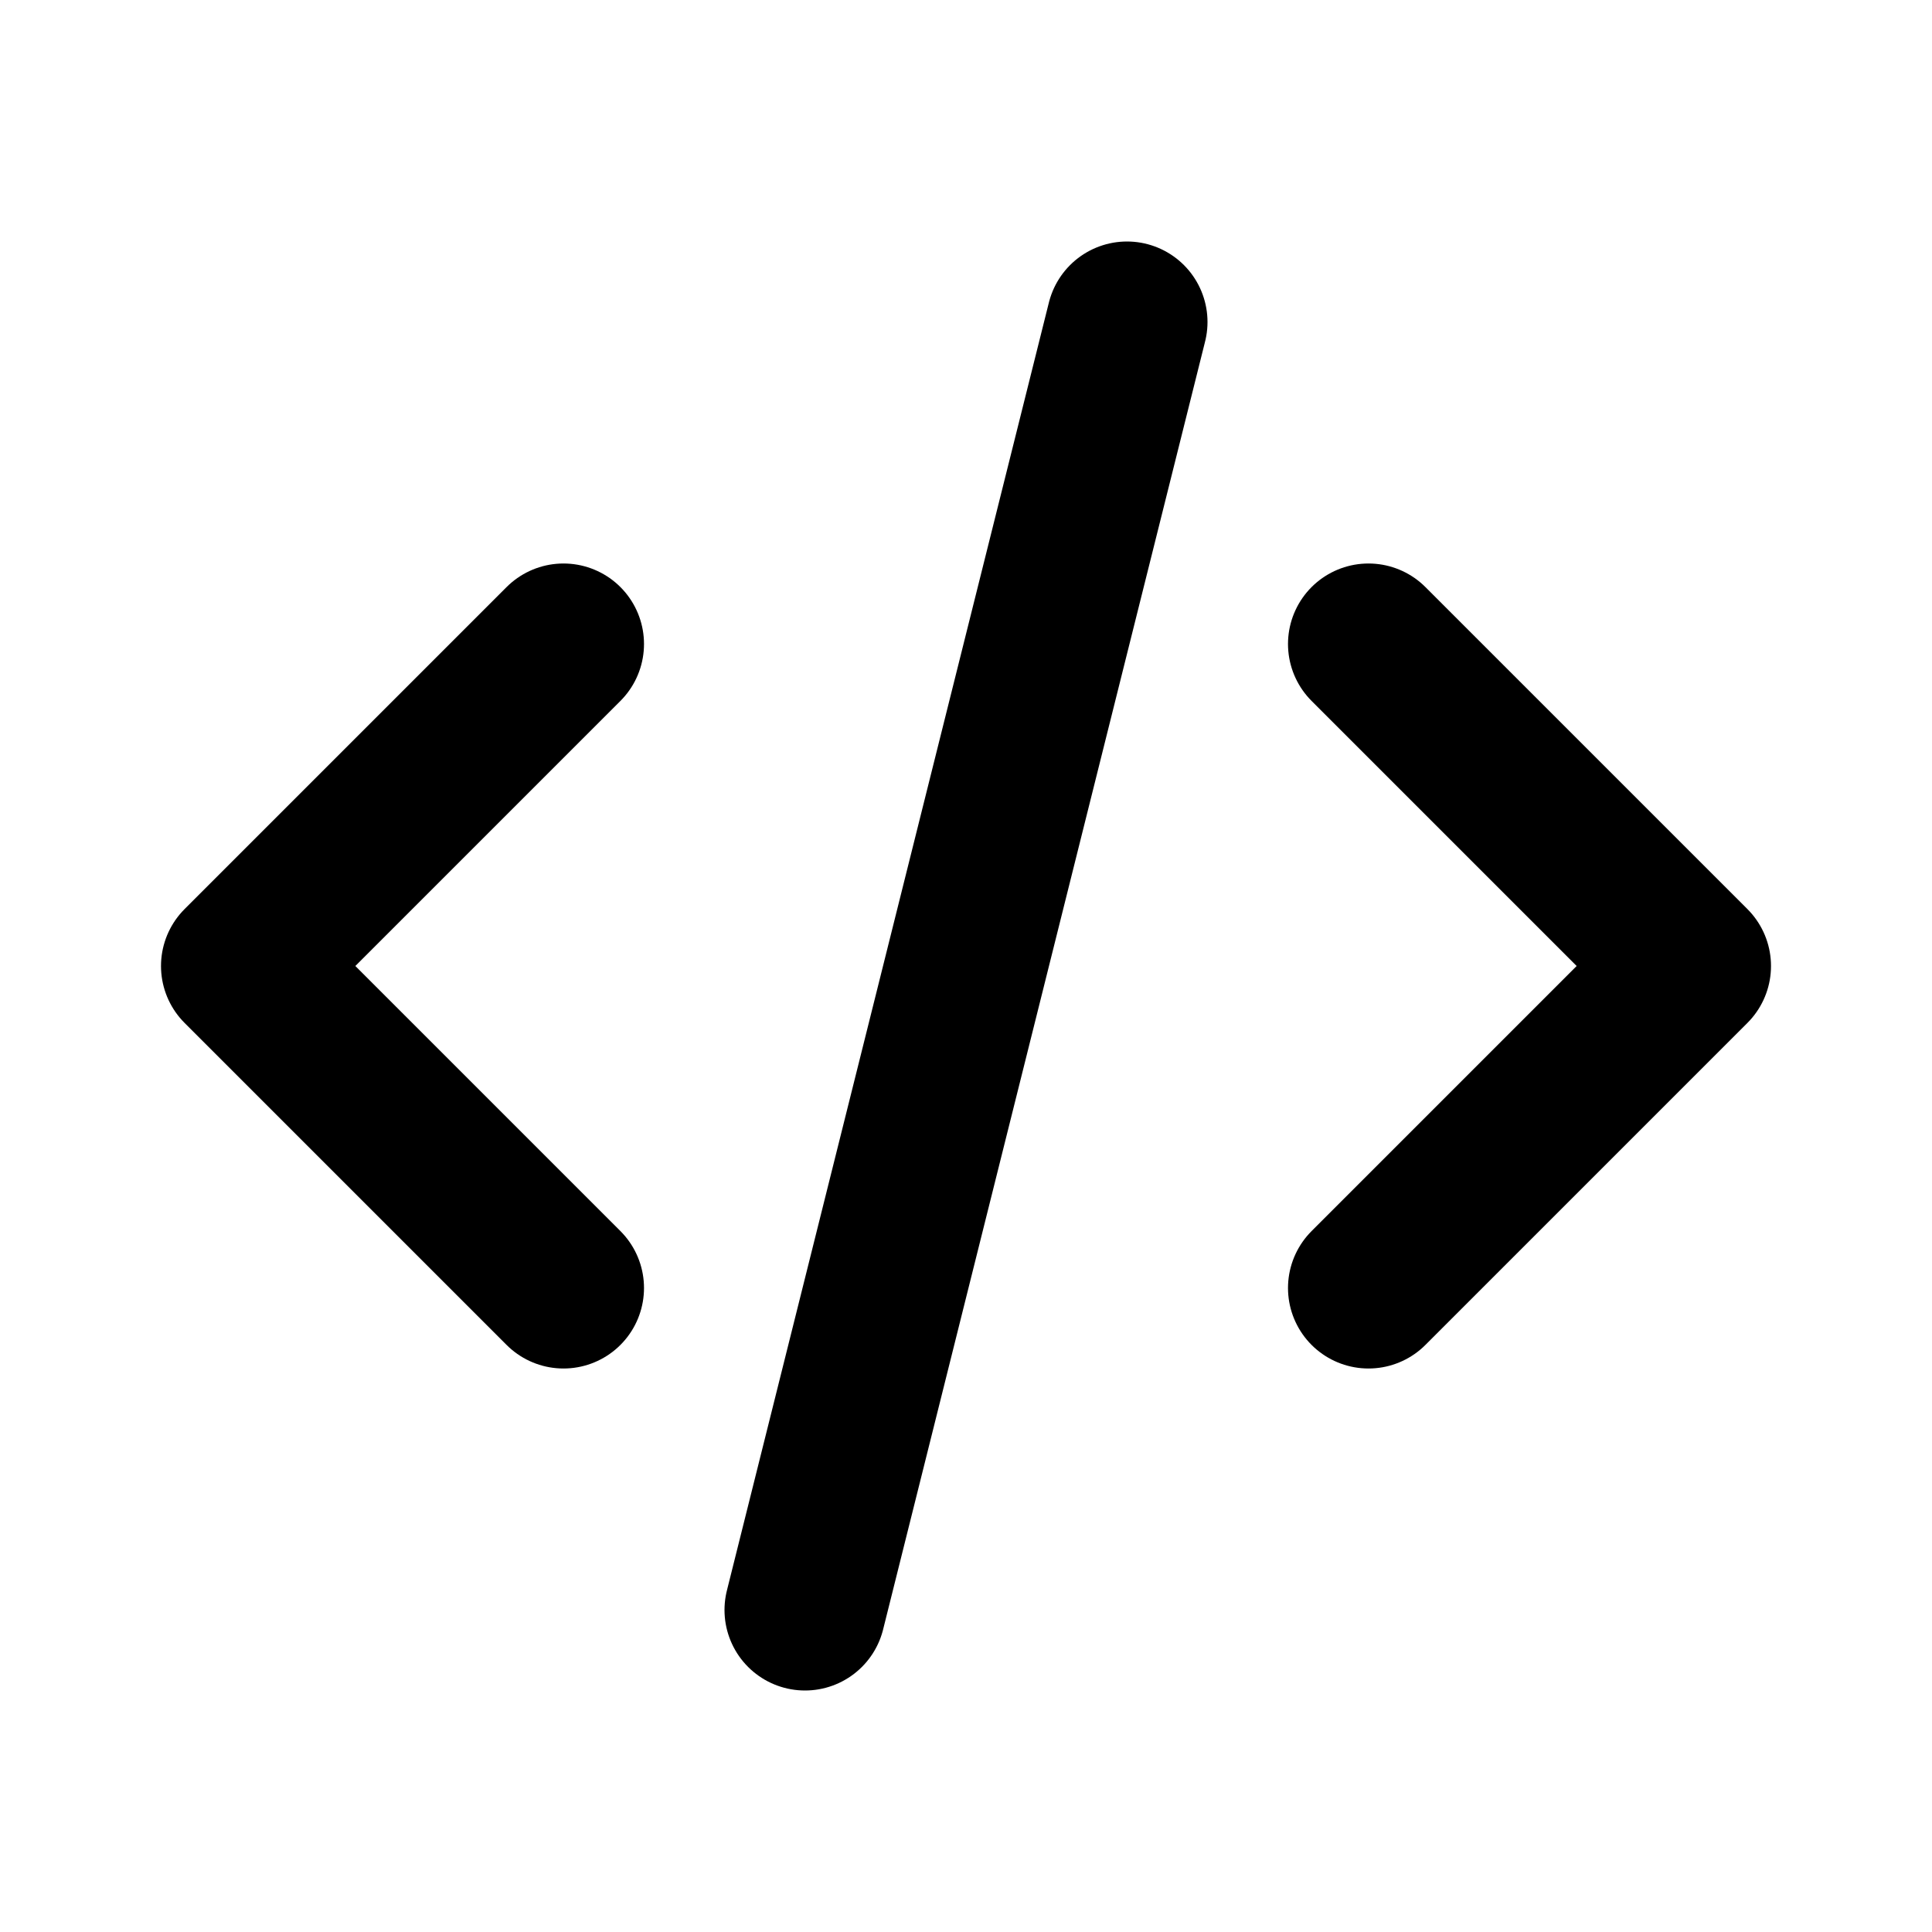
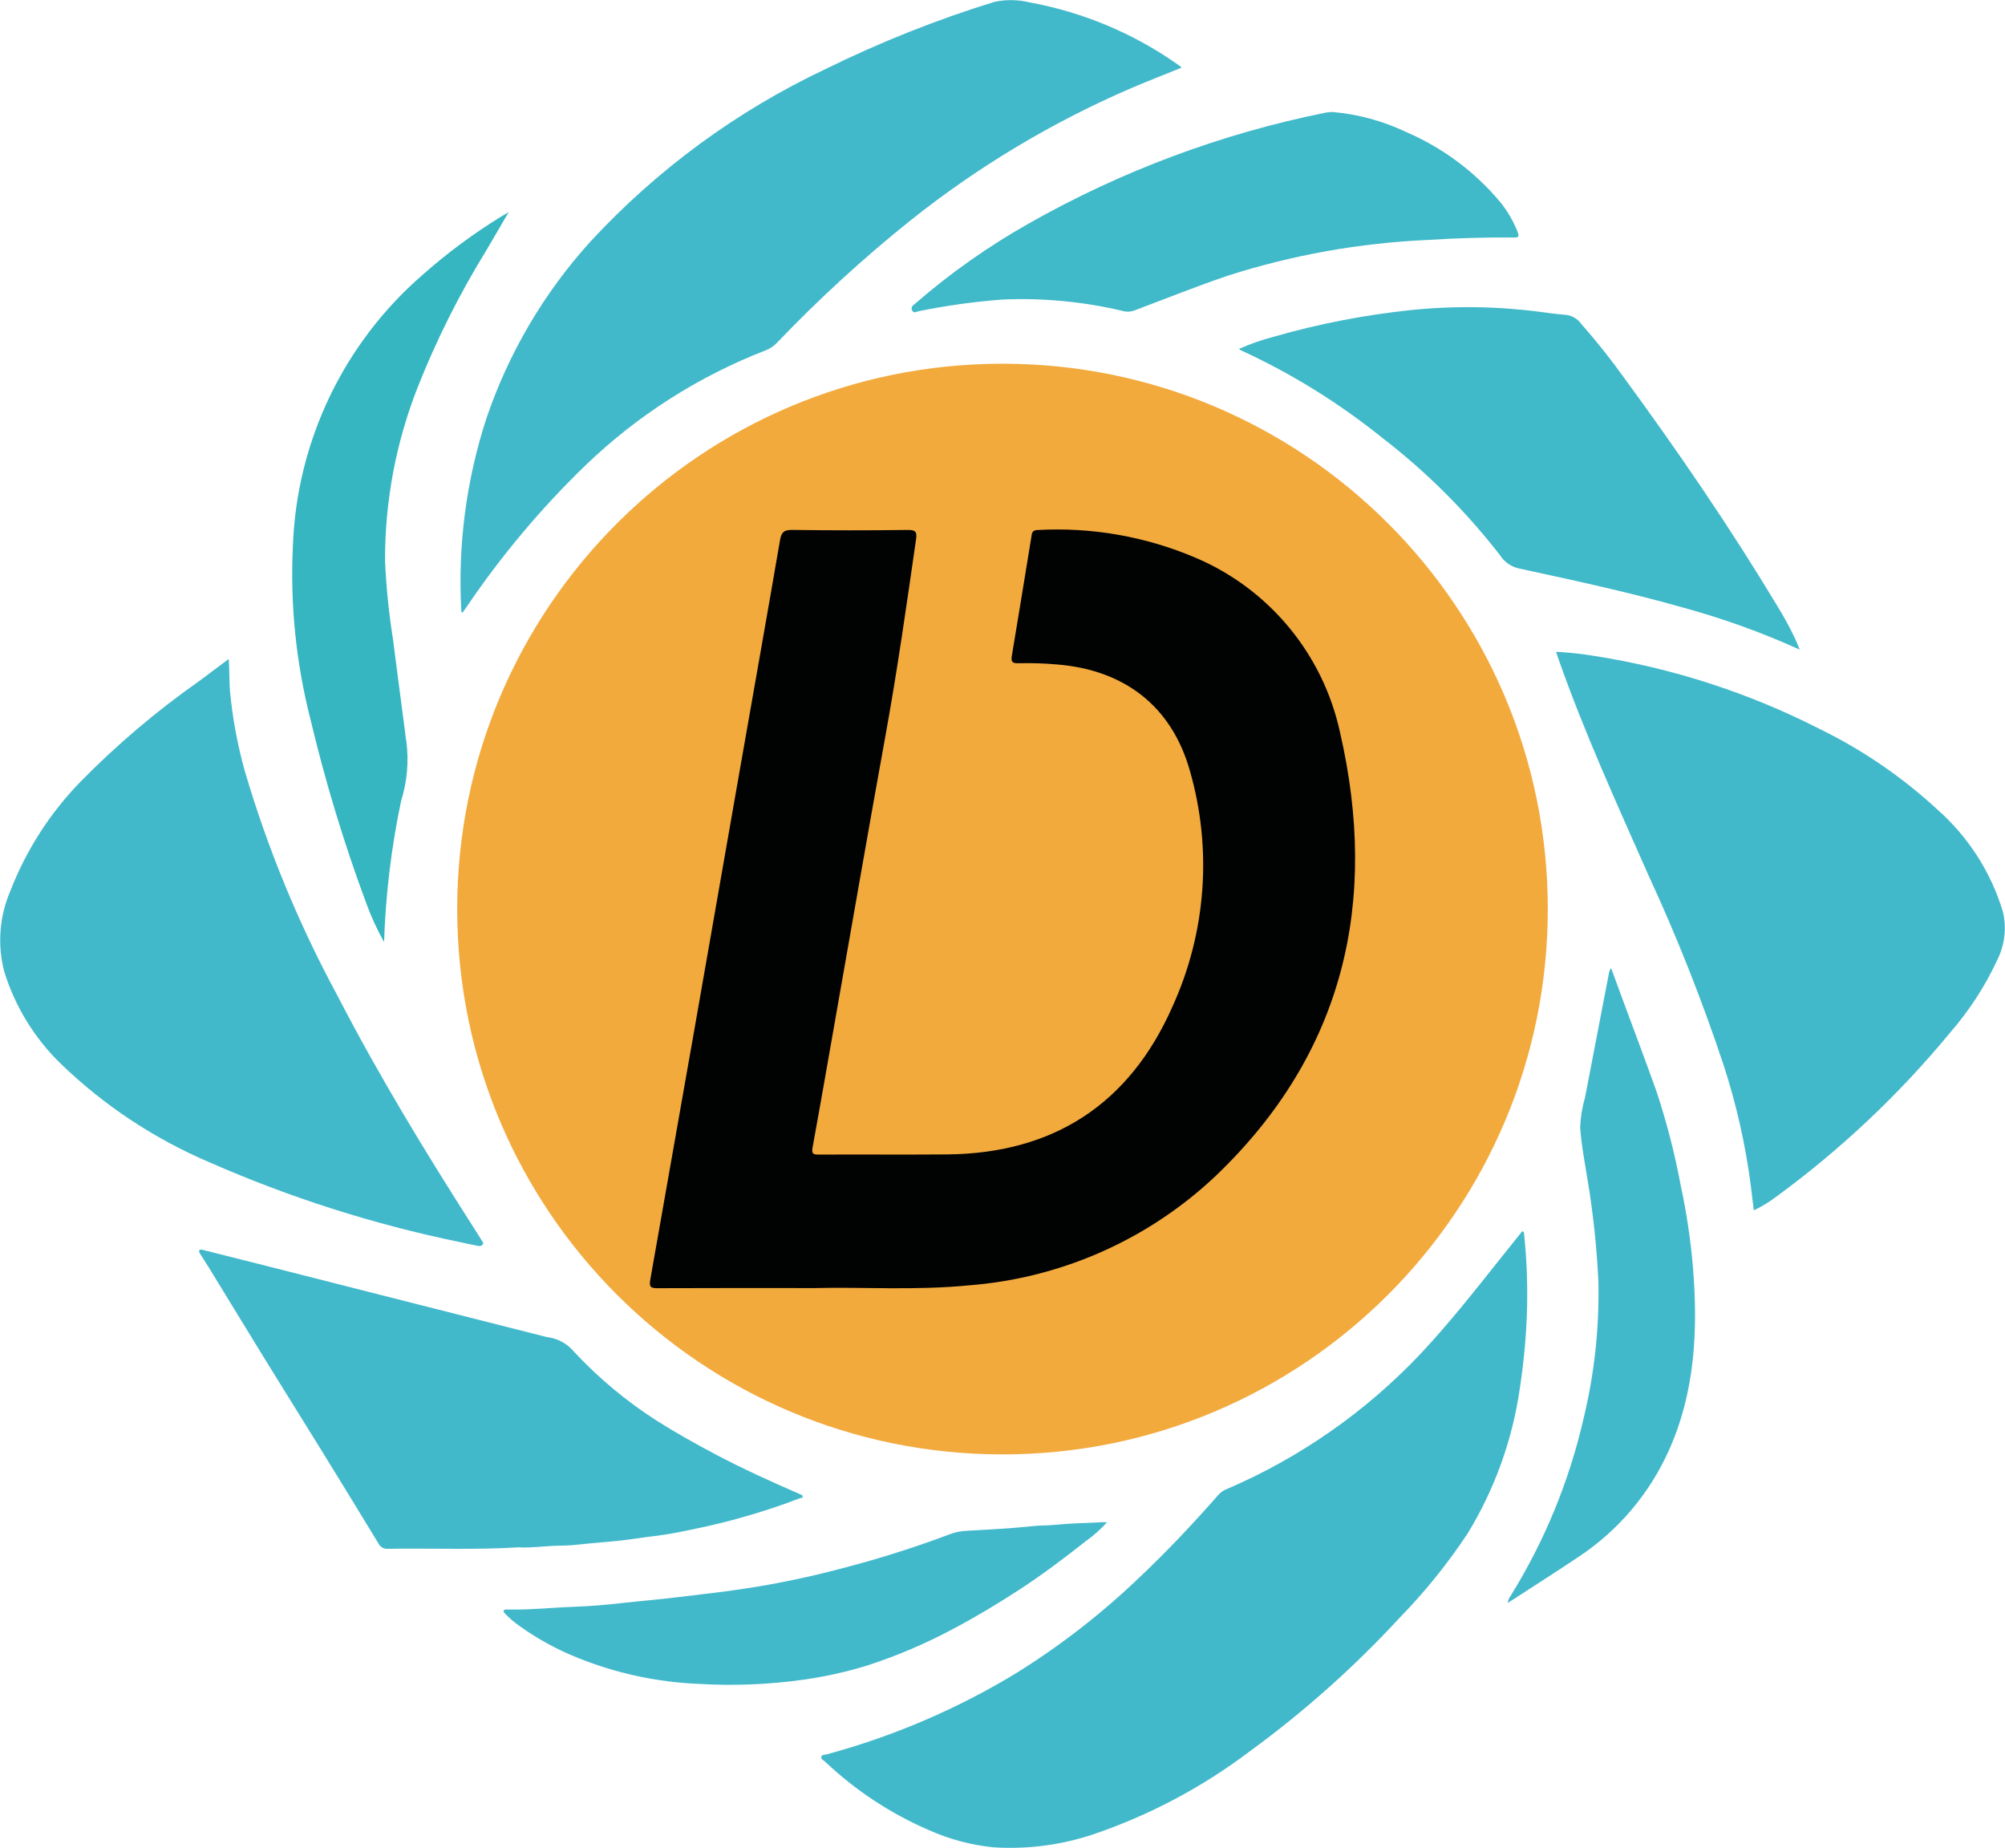
- <svg xmlns="http://www.w3.org/2000/svg" width="24" height="24" viewBox="0 0 24 24" stroke-width="2" stroke="currentColor" fill="none" stroke-linecap="round" stroke-linejoin="round">
-   <path stroke="none" d="M0 0h24v24H0z" fill="none" />
-   <path d="M7 8l-4 4l4 4" />
-   <path d="M17 8l4 4l-4 4" />
-   <path d="M14 4l-4 16" />
-   <style>
-         svg { color: #000; }
-         @media (prefers-color-scheme: dark) {
-             svg { color: #FFF; }
-         }
-     </style>
+ <svg xmlns="http://www.w3.org/2000/svg" id="Capa_1" data-name="Capa 1" viewBox="0 0 134.248 123.722">
+   <defs>
+     <style>.cls-1{fill:#42b9cb;}.cls-1,.cls-2,.cls-3,.cls-5{fill-rule:evenodd;}.cls-2{fill:#40b9c9;}.cls-3{fill:#35b6c1;}.cls-4{fill:#f2aa3d;}.cls-5{fill:#010202;}</style>
+   </defs>
+   <path class="cls-1" d="M102.034,82.481a38.693,38.693,0,0,1,.197,5.619,43.602,43.602,0,0,1-.46,4.797,25.658,25.658,0,0,1-3.5,9.765,38.761,38.761,0,0,1-4.572,5.663,68.917,68.917,0,0,1-10.018,8.926,37.243,37.243,0,0,1-10.508,5.567,17.567,17.567,0,0,1-6.629.862,14.036,14.036,0,0,1-4.392-1.174,23.792,23.792,0,0,1-6.895-4.552c-.107-.099-.309-.175-.266-.344.038-.143.242-.125.371-.16a49.142,49.142,0,0,0,12.675-5.431,50.507,50.507,0,0,0,8.16-6.32c1.895-1.785,3.678-3.678,5.395-5.633a1.362,1.362,0,0,1,.512-.357,39.004,39.004,0,0,0,12.982-9.042c1.881-2,3.58-4.15,5.285-6.296q.773-.973,1.551-1.938C101.96,82.449,101.997,82.465,102.034,82.481Z" />
+   <path class="cls-1" d="M79.107,4.533c-1.11.45-2.21.877-3.295,1.338A65.013,65.013,0,0,0,60.923,14.789a91.066,91.066,0,0,0-8.898,8.158,2.049,2.049,0,0,1-.762.51,36.295,36.295,0,0,0-12.06,7.697,59.682,59.682,0,0,0-7.921,9.421c-.103.149-.207.296-.312.446-.042-.036-.077-.051-.078-.068a35.246,35.246,0,0,1,1.674-12.938,33.804,33.804,0,0,1,6.948-11.822,51.226,51.226,0,0,1,15.788-11.583A76.969,76.969,0,0,1,66.577.126a5.239,5.239,0,0,1,2.352.032,25.083,25.083,0,0,1,10.09,4.273A.674.674,0,0,1,79.107,4.533Z" />
+   <path class="cls-1" d="M15.315,44.116c.061.78.025,1.483.087,2.185a30.462,30.462,0,0,0,1.009,5.388,77.508,77.508,0,0,0,6.135,14.876c2.786,5.4,5.945,10.585,9.218,15.7.16.25.32.501.472.755.054.088.171.17.083.298-.088.129-.225.11-.347.087-.415-.082-.828-.167-1.24-.26a83.428,83.428,0,0,1-16.715-5.332,32.838,32.838,0,0,1-9.94-6.588,14.627,14.627,0,0,1-3.794-6.178,8.347,8.347,0,0,1,.415-5.413,21.787,21.787,0,0,1,4.625-7.231,57.085,57.085,0,0,1,8.033-6.82C13.99,45.111,14.62,44.637,15.315,44.116Z" />
+   <path class="cls-1" d="M104.19,43.637a22.952,22.952,0,0,1,2.555.276,50.268,50.268,0,0,1,15.036,4.862,32.888,32.888,0,0,1,7.918,5.404,14.832,14.832,0,0,1,4.408,6.86,4.748,4.748,0,0,1-.385,3.248,20.439,20.439,0,0,1-3.1,4.788,64.176,64.176,0,0,1-11.746,11.084,8.185,8.185,0,0,1-1.448.873c-.067-.564-.135-1.101-.198-1.637a44.594,44.594,0,0,0-1.833-8.117,121.987,121.987,0,0,0-5.015-12.665c-2.109-4.776-4.285-9.524-6.019-14.457C104.309,43.998,104.258,43.839,104.19,43.637Z" />
+   <path class="cls-1" d="M34.732,103.593c-2.861.18-5.812.052-8.761.098a.631.631,0,0,1-.627-.35q-1.937-3.19-3.898-6.366c-1.219-1.977-2.454-3.941-3.671-5.918-1.268-2.061-2.524-4.127-3.788-6.19-.188-.308-.392-.607-.582-.915-.042-.068-.094-.176-.067-.228.052-.099.173-.061.265-.038q2.219.557,4.436,1.117,3.77.957,7.539,1.916,5.443,1.381,10.887,2.76a2.211,2.211,0,0,0,.286.056,2.775,2.775,0,0,1,1.704.985,28.788,28.788,0,0,0,5.5,4.583c1.268.807,2.58,1.538,3.909,2.243,1.859.986,3.773,1.852,5.702,2.689.082.035.171.066.18.151.014.127-.112.09-.182.117a42.386,42.386,0,0,1-4.109,1.349c-1.417.4-2.854.704-4.296.983-.859.166-1.736.238-2.602.373-1.311.205-2.636.259-3.952.413-.472.056-.954.057-1.427.069C36.39,103.513,35.607,103.64,34.732,103.593Z" />
+   <path class="cls-2" d="M120.503,43.493a52.269,52.269,0,0,0-7.839-2.825c-3.622-1.028-7.303-1.817-10.98-2.614a2.001,2.001,0,0,1-1.247-.88,43.597,43.597,0,0,0-7.903-7.875,45.036,45.036,0,0,0-9.447-5.847,1.424,1.424,0,0,1-.137-.093,15.743,15.743,0,0,1,2.365-.823,53.299,53.299,0,0,1,9.164-1.777,37.232,37.232,0,0,1,8.704.128c.56.077,1.119.155,1.682.193a1.481,1.481,0,0,1,1.017.614,45.841,45.841,0,0,1,2.897,3.648c3.613,4.935,7.064,9.981,10.221,15.223a23.017,23.017,0,0,1,1.195,2.192C120.288,42.959,120.366,43.167,120.503,43.493Z" />
+   <path class="cls-2" d="M89.206,7.496a14.368,14.368,0,0,1,4.961,1.35,16.948,16.948,0,0,1,6.268,4.663,7.601,7.601,0,0,1,1.187,2.042c.118.304.026.353-.261.351-1.937-.02-3.872.042-5.804.165a51.315,51.315,0,0,0-13.331,2.384c-2.11.715-4.181,1.548-6.267,2.334a1.207,1.207,0,0,1-.737.044,29.334,29.334,0,0,0-8.109-.774,44.765,44.765,0,0,0-5.612.782c-.146.026-.324.173-.433-.066-.106-.232.082-.332.214-.447a46.253,46.253,0,0,1,7.57-5.343,67.144,67.144,0,0,1,19.897-7.437A4.134,4.134,0,0,1,89.206,7.496Z" />
+   <path class="cls-3" d="M25.716,63.07a17.669,17.669,0,0,1-1.21-2.646,105.237,105.237,0,0,1-3.727-12.302,39.209,39.209,0,0,1-1.169-11.545,25.225,25.225,0,0,1,8.681-18.173,37.55,37.55,0,0,1,5.341-3.951c.103-.063.208-.122.422-.247-.543.931-1.018,1.758-1.505,2.578a58.438,58.438,0,0,0-4.601,9.189,31.454,31.454,0,0,0-2.167,11.58,46.107,46.107,0,0,0,.529,5.221c.265,2.085.542,4.168.814,6.253a5.831,5.831,0,0,0,.086.628,9.279,9.279,0,0,1-.354,3.965A54.49,54.49,0,0,0,25.716,63.07Z" />
+   <path class="cls-1" d="M107.875,64.814c.27.732.525,1.428.781,2.123.757,2.051,1.531,4.095,2.264,6.152a48.513,48.513,0,0,1,1.62,6.297,43.542,43.542,0,0,1,.813,5.427c.341,4.222.157,8.379-1.625,12.32a16.734,16.734,0,0,1-6.077,7.127c-1.397.934-2.814,1.838-4.224,2.754-.141.093-.285.182-.472.3a.865.865,0,0,1,.173-.444,39.12,39.12,0,0,0,4.925-11.998,35.686,35.686,0,0,0,.971-9.058,58.304,58.304,0,0,0-.722-6.807c-.19-1.182-.425-2.363-.499-3.552a8.295,8.295,0,0,1,.328-1.991q.787-4.104,1.579-8.209A.877.877,0,0,1,107.875,64.814Z" />
+   <path class="cls-1" d="M74.121,101.917a8.784,8.784,0,0,1-1.443,1.281c-1.408,1.111-2.842,2.193-4.344,3.177-1.467.959-2.967,1.861-4.519,2.682a35.245,35.245,0,0,1-5.786,2.461,27.852,27.852,0,0,1-4.097.919,35.321,35.321,0,0,1-7.148.299,24.331,24.331,0,0,1-8.074-1.734,18.256,18.256,0,0,1-3.912-2.133,6.557,6.557,0,0,1-.988-.841c-.045-.049-.11-.126-.098-.17.023-.085.118-.106.209-.102.099.004.198-.001.297.001,1.393.025,2.777-.134,4.167-.181,1.089-.036,2.178-.13,3.261-.252,1.247-.141,2.497-.238,3.742-.395,1.009-.126,2.022-.233,3.03-.367,1.115-.147,2.23-.315,3.336-.52q2.413-.447,4.786-1.084a70.523,70.523,0,0,0,7.057-2.243,3.572,3.572,0,0,1,1.097-.228c1.522-.083,3.045-.162,4.562-.323.432-.046.865-.029,1.301-.072,1.115-.108,2.239-.131,3.359-.186A1.826,1.826,0,0,1,74.121,101.917Z" />
+   <circle class="cls-4" cx="67.124" cy="60.861" r="36.511" />
+   <path class="cls-5" d="M54.602,86.236c-3.943,0-7.256-.008-10.569.008-.467.003-.58-.075-.49-.583q3.01-17.011,5.978-34.032c.905-5.158,1.821-10.315,2.708-15.475.091-.527.272-.683.819-.676q3.874.053,7.749.002c.537-.006.606.161.538.632-.634,4.405-1.26,8.811-2.056,13.191-1.076,5.927-2.104,11.865-3.15,17.797-.571,3.237-1.129,6.478-1.72,9.711-.078.425.024.491.411.488,2.859-.014,5.719.012,8.578-.011,7.144-.058,12.228-3.385,15.098-9.879A22.846,22.846,0,0,0,79.665,51.583c-1.225-4.315-4.386-6.731-8.879-7.097a23.173,23.173,0,0,0-2.599-.082c-.39.011-.507-.084-.439-.49.446-2.641.867-5.285,1.302-7.927.04-.234.019-.492.42-.503a23.631,23.631,0,0,1,10.559,1.847A16.501,16.501,0,0,1,89.718,49.006c2.618,11.355.286,21.499-8.322,29.724a27.106,27.106,0,0,1-16.487,7.32C61.27,86.413,57.618,86.151,54.602,86.236Z" />
</svg>
